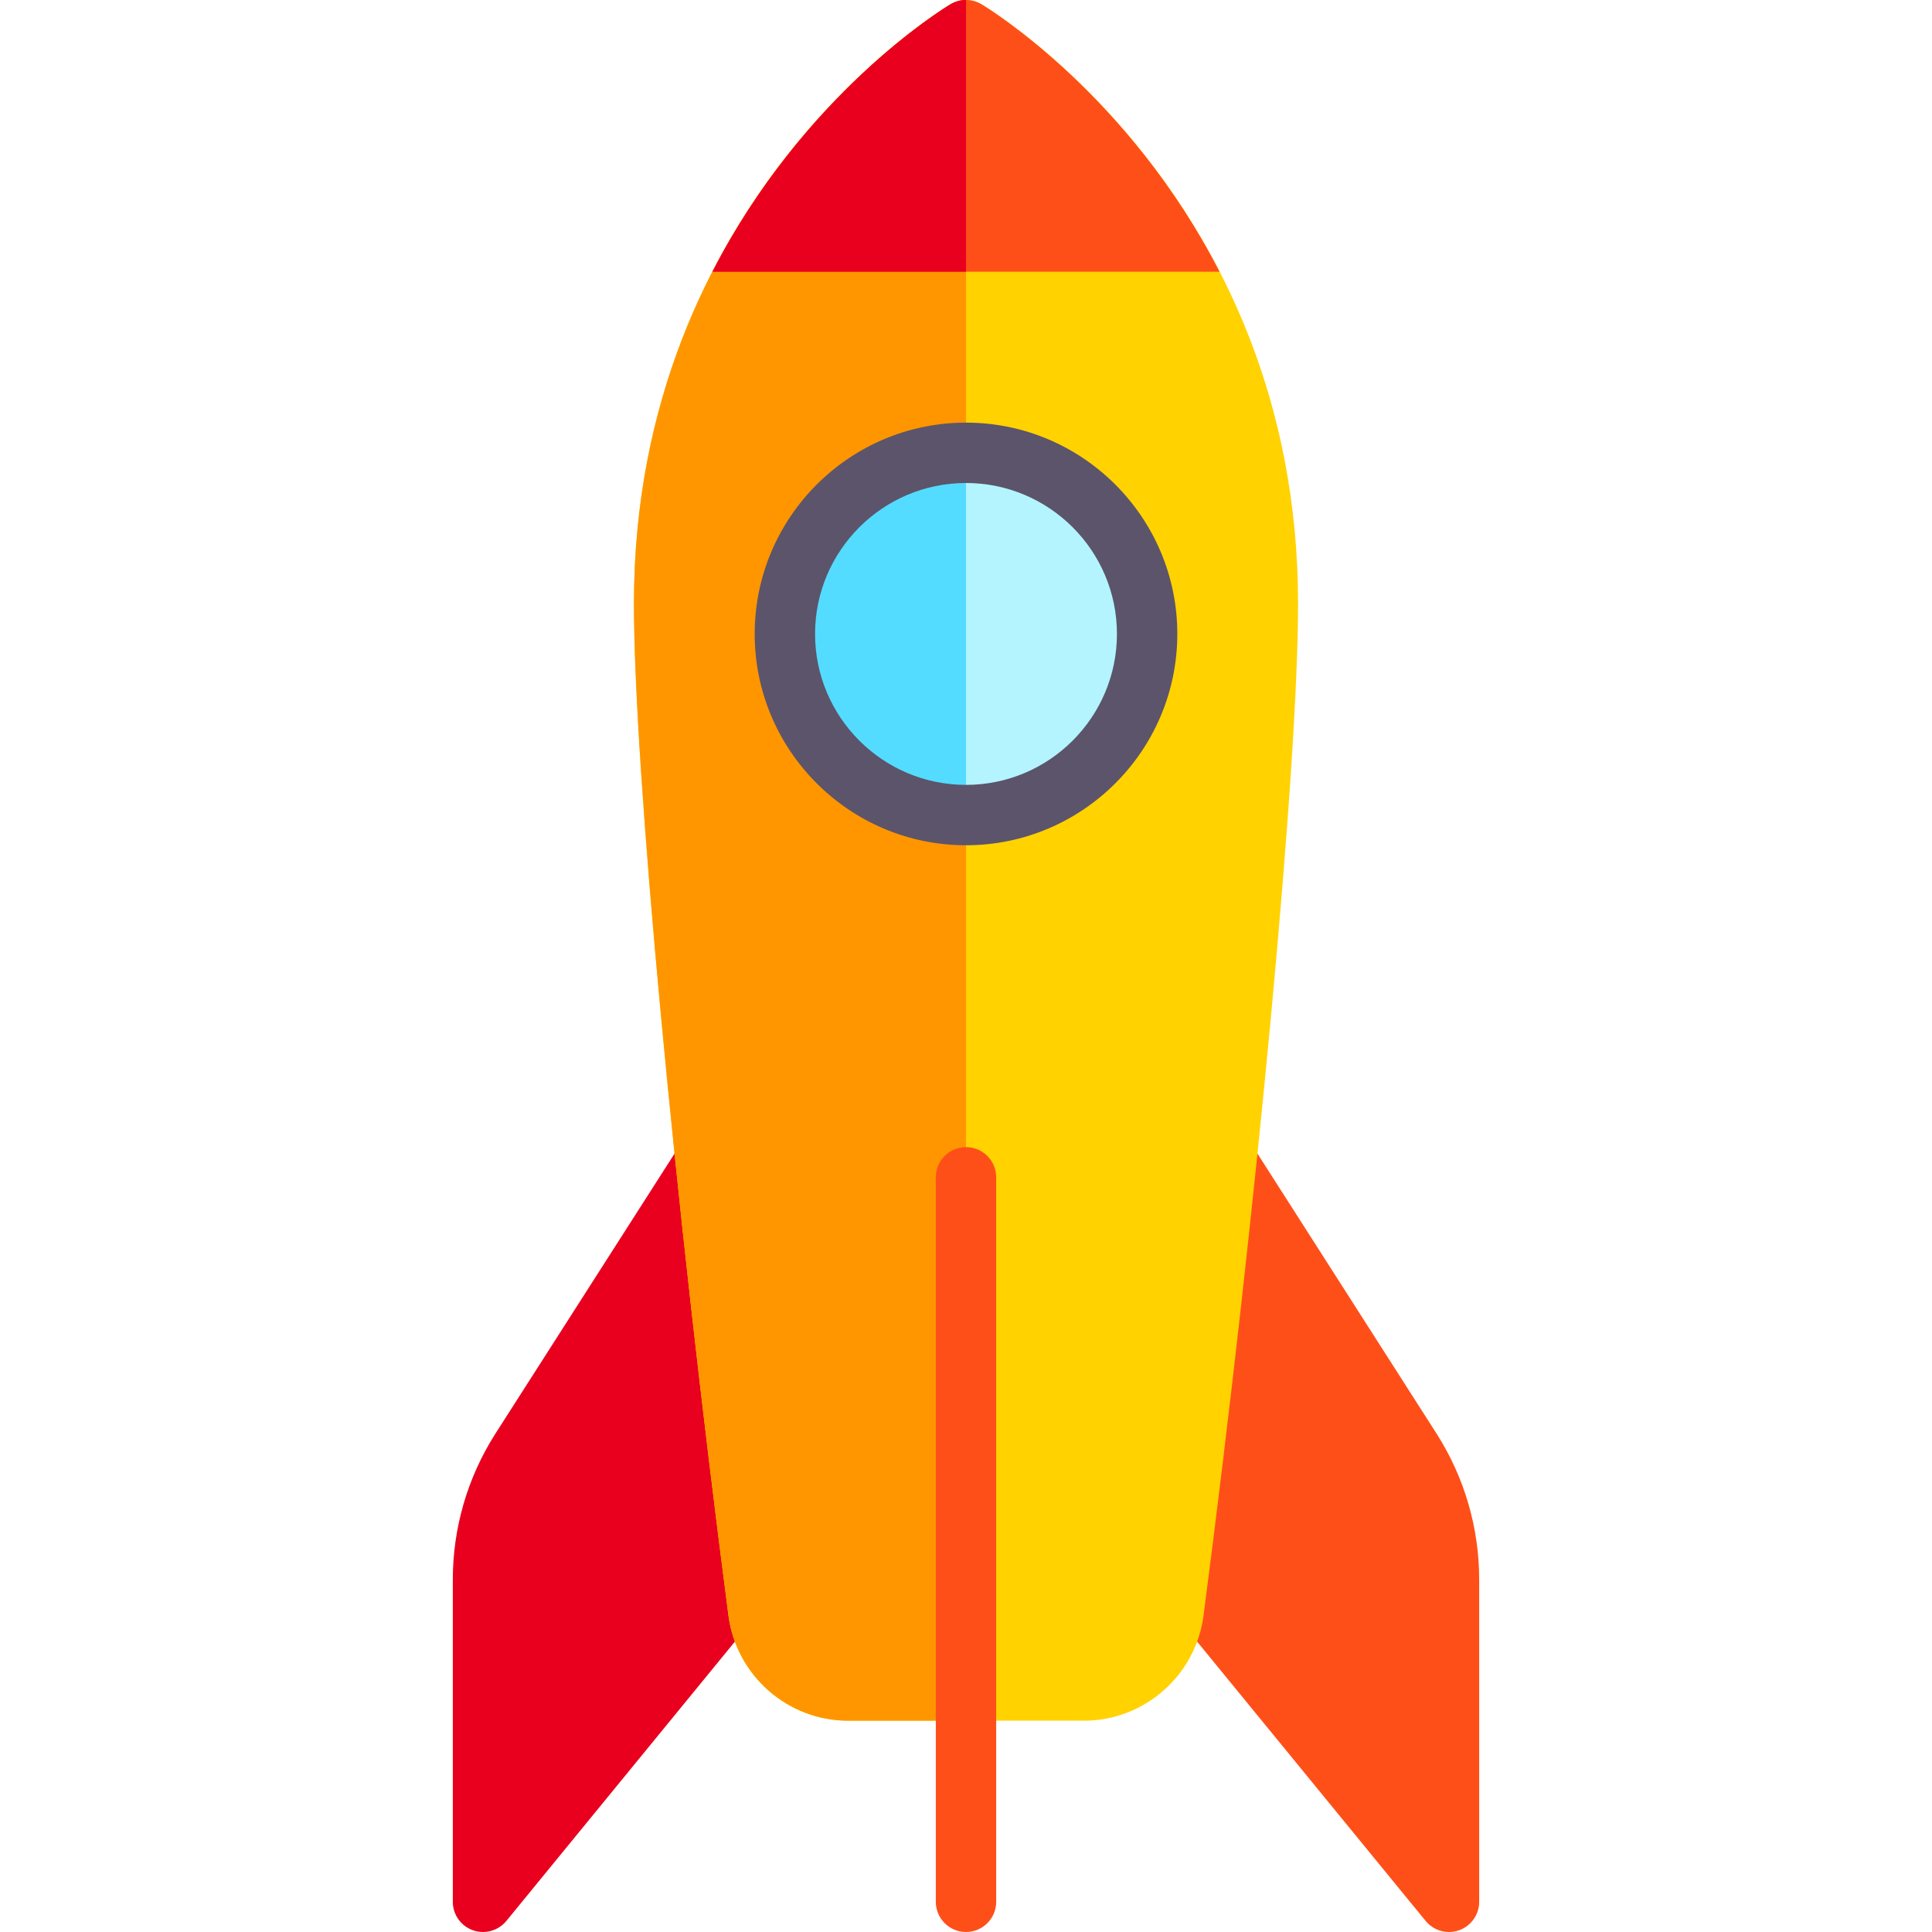
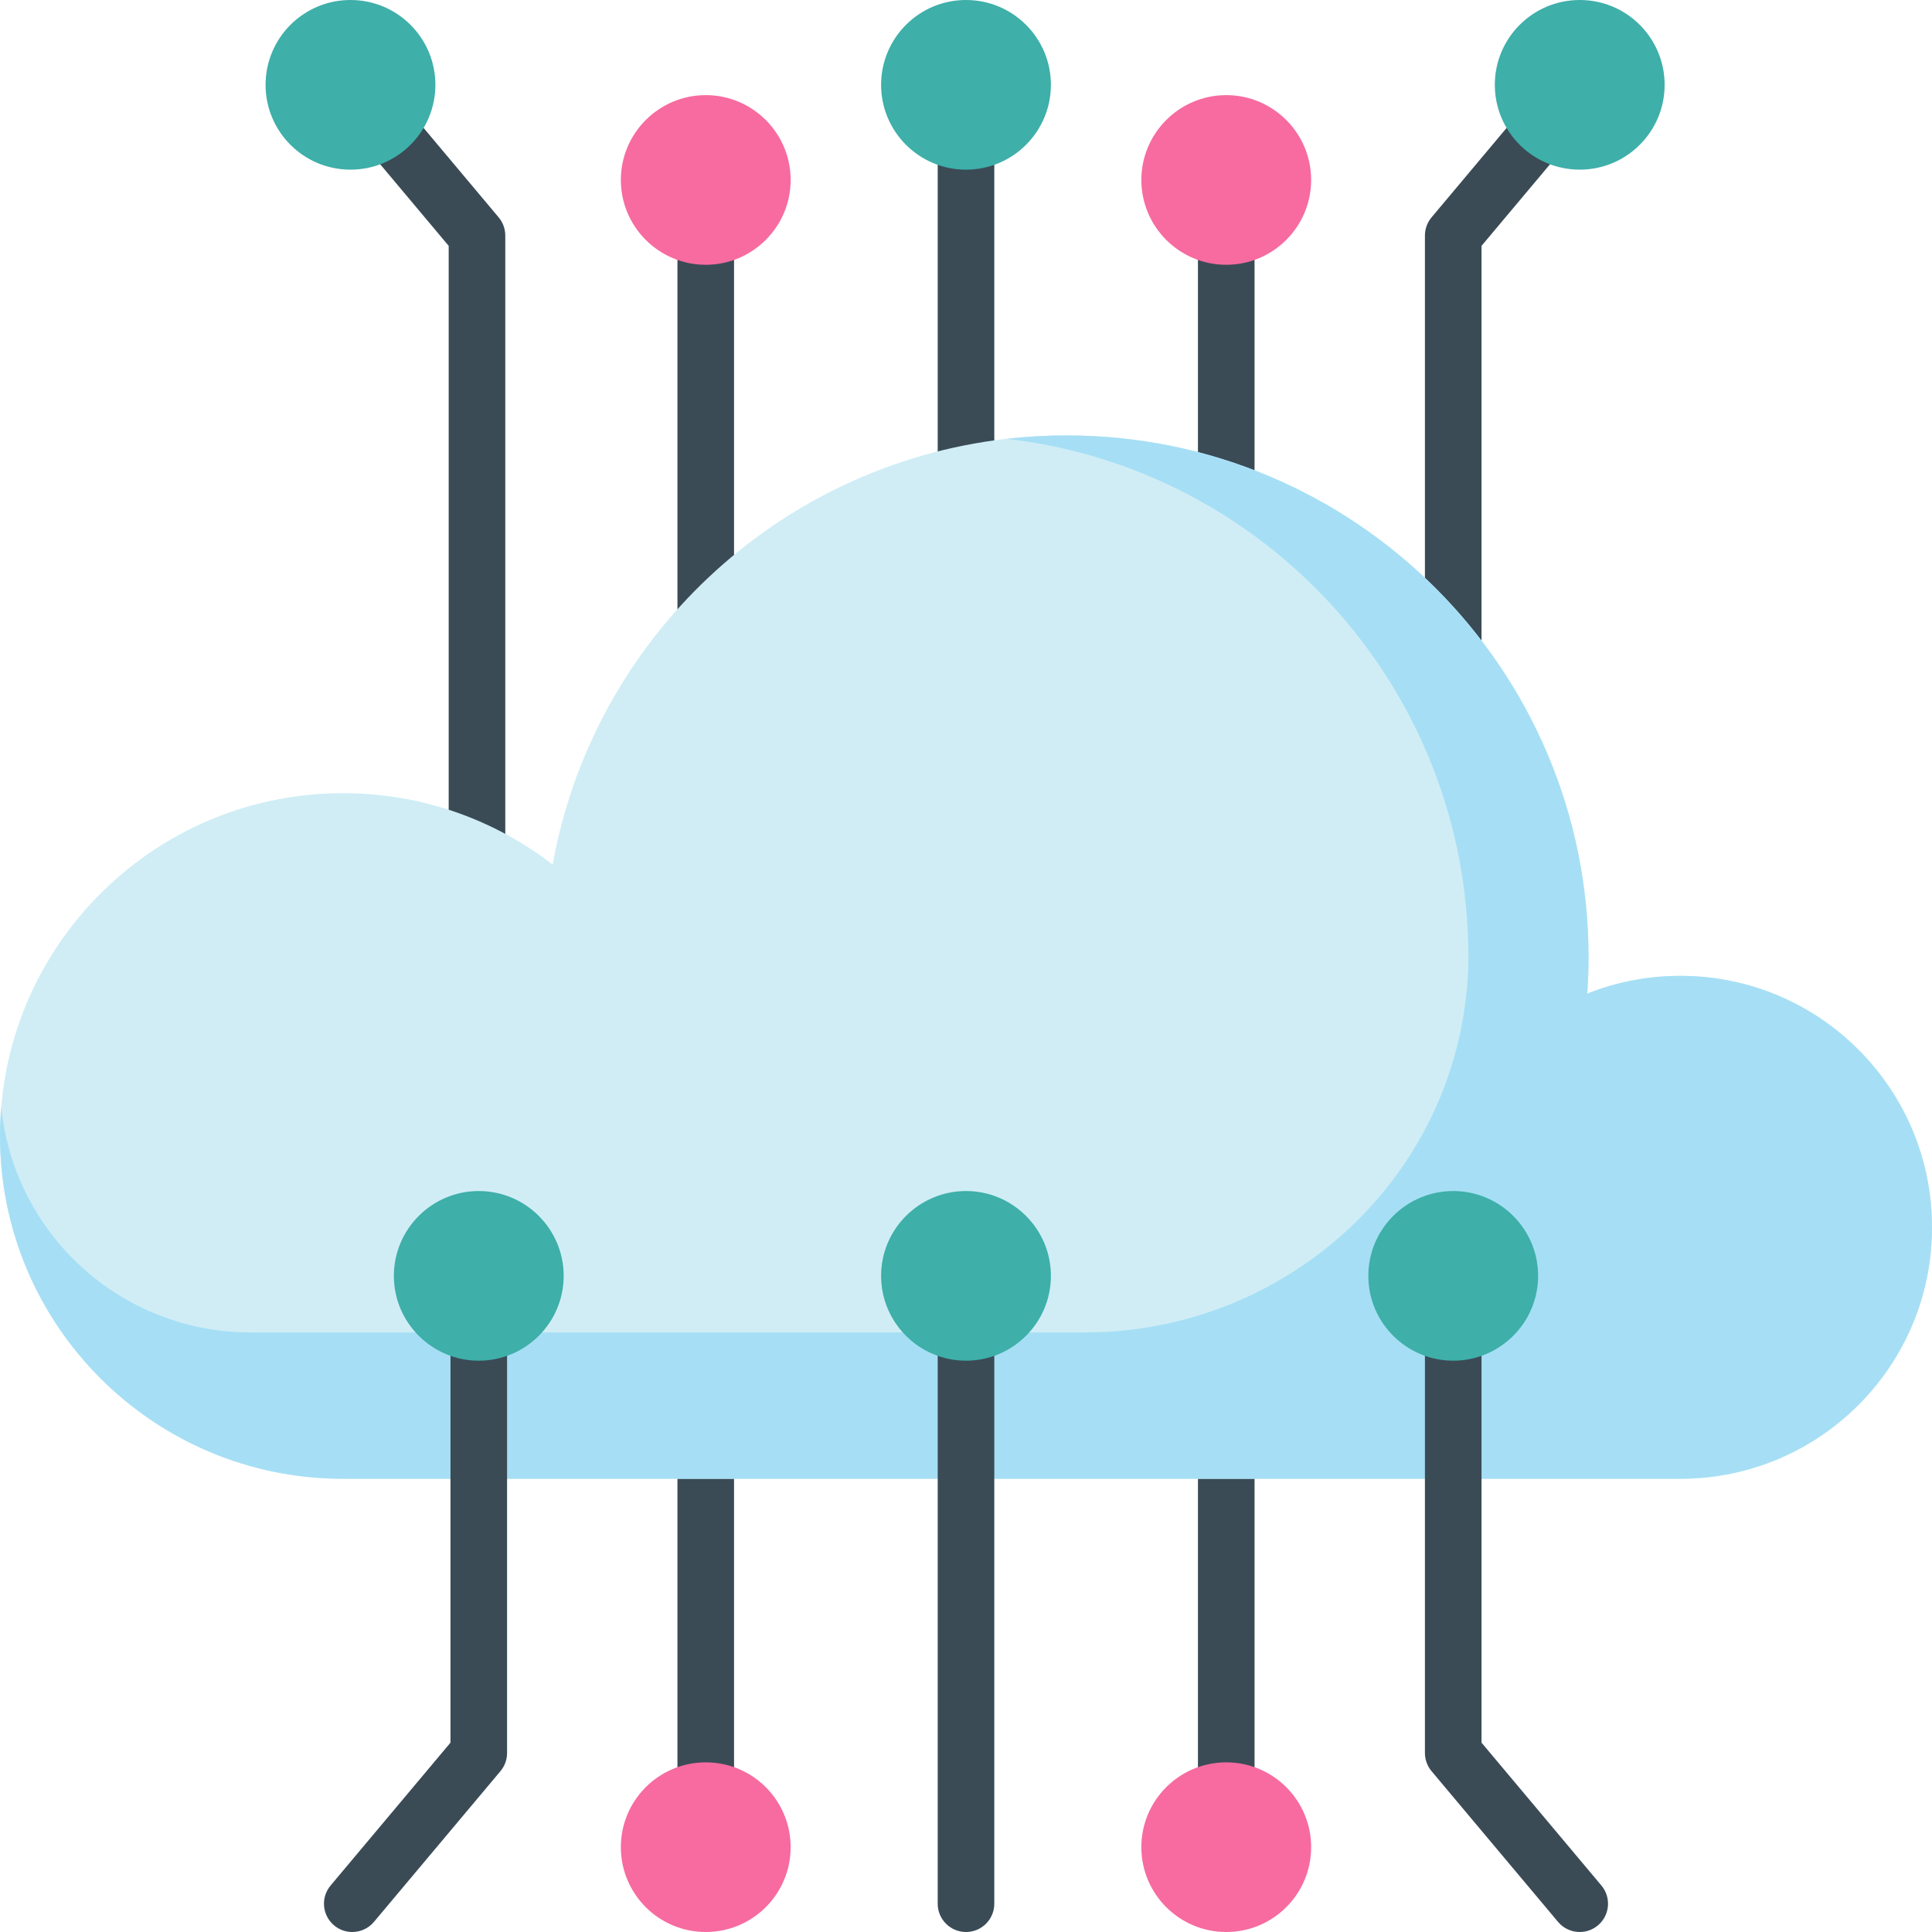
- <svg xmlns="http://www.w3.org/2000/svg" version="1.1" id="Capa_1" x="0px" y="0px" viewBox="0 0 512.002 512.002" style="enable-background:new 0 0 512.002 512.002;" xml:space="preserve">
+ <svg xmlns="http://www.w3.org/2000/svg" id="Layer_1" enable-background="new 0 0 512 512" height="512" viewBox="0 0 512 512" width="512">
  <g>
    <g>
-       <g>
-         <path style="fill:#FF4F19;" d="M317.024,306.849c0.352-3.383,2.797-6.18,6.109-6.965c3.305-0.781,6.758,0.602,8.594,3.469     l49.016,76.629c7.367,11.57,11.258,24.937,11.258,38.656v85.363c0,3.383-2.125,6.398-5.312,7.535     c-0.875,0.312-1.789,0.465-2.688,0.465c-2.352,0-4.641-1.039-6.195-2.934l-70.32-85.949c-1.344-1.648-1.977-3.766-1.766-5.883     L317.024,306.849z" />
-       </g>
-       <g>
-         <path style="fill:#E9001E;" d="M194.977,306.849c-0.352-3.383-2.797-6.18-6.109-6.965c-3.305-0.781-6.758,0.602-8.594,3.469     l-49.016,76.629c-7.367,11.57-11.258,24.937-11.258,38.656v85.363c0,3.383,2.125,6.398,5.312,7.535     c0.875,0.312,1.789,0.465,2.688,0.465c2.352,0,4.641-1.039,6.195-2.934l70.32-85.949c1.344-1.648,1.977-3.766,1.766-5.883     L194.977,306.849z" />
-       </g>
-       <g>
-         <path style="fill:#FFD200;" d="M260.118,1.143c-2.531-1.523-5.703-1.523-8.234,0c-3.422,2.055-83.883,51.562-83.883,158.859     c0,43.324,10.766,158.594,25.047,268.125c2.07,15.891,15.703,27.875,31.695,27.875h62.516c15.992,0,29.625-11.984,31.695-27.875     c14.281-109.531,25.047-224.801,25.047-268.125C344.001,52.705,263.54,3.197,260.118,1.143z" />
-       </g>
-       <g>
-         <path style="fill:#FF9600;" d="M256.001,456.002h-31.258c-15.992,0-29.625-11.984-31.695-27.875     c-14.281-109.531-25.047-224.801-25.047-268.125c0-107.297,80.461-156.805,83.883-158.859c1.261-0.759,2.682-1.138,4.103-1.141     h0.015V456.002z" />
-       </g>
-       <g>
-         <circle style="fill:#53DCFF;" cx="256.001" cy="168.002" r="48" />
-       </g>
-       <g>
-         <g>
-           <path style="fill:#FF4F19;" d="M256.001,512.002c-4.422,0-8-3.582-8-8v-192c0-4.418,3.578-8,8-8s8,3.582,8,8v192      C264.001,508.42,260.423,512.002,256.001,512.002z" />
-         </g>
-       </g>
-       <g>
-         <path style="fill:#FF4F19;" d="M251.884,1.143c-2.288,1.374-38.98,23.989-63.071,70.859h134.376     c-24.091-46.87-60.783-69.486-63.071-70.859C257.587-0.381,254.415-0.381,251.884,1.143z" />
-       </g>
-       <g>
-         <path style="fill:#E9001E;" d="M256.001,0c-1.426,0-2.852,0.381-4.117,1.143c-2.288,1.374-38.98,23.989-63.071,70.859h67.188V0z" />
-       </g>
-       <g>
-         <path style="fill:#B3F4FF;" d="M304.001,168.002c0-26.51-21.49-48-48-48v96C282.511,216.002,304.001,194.512,304.001,168.002z" />
+       <g fill="#3a4b56">
+         <path d="m187.032 55.171c-4.142 0-7.5 3.358-7.5 7.5v116.737c0 4.142 3.358 7.5 7.5 7.5s7.5-3.358 7.5-7.5v-116.737c0-4.142-3.358-7.5-7.5-7.5z" />
+         <path d="m324.968 55.171c-4.142 0-7.5 3.358-7.5 7.5v91.77c0 4.142 3.358 7.5 7.5 7.5s7.5-3.358 7.5-7.5v-91.77c0-4.142-3.358-7.5-7.5-7.5z" />
+         <path d="m256 29.96c-4.142 0-7.5 3.358-7.5 7.5v115.531c0 4.142 3.358 7.5 7.5 7.5s7.5-3.358 7.5-7.5v-115.531c0-4.142-3.358-7.5-7.5-7.5z" />
+         <path d="m108.26 29.138c-2.663-3.173-7.394-3.587-10.566-.924-3.173 2.663-3.586 7.394-.924 10.566l22.136 26.376v181.824c0 4.142 3.358 7.5 7.5 7.5s7.5-3.358 7.5-7.5v-184.553c0-1.764-.622-3.471-1.755-4.821z" />
+         <path d="m413.831 28.214c-3.172-2.662-7.903-2.249-10.566.924l-23.891 28.468c-1.133 1.351-1.755 3.058-1.755 4.821v121.637c0 4.142 3.358 7.5 7.5 7.5s7.5-3.358 7.5-7.5v-118.907l22.136-26.376c2.662-3.173 2.248-7.904-.924-10.567z" />
      </g>
    </g>
+     <g fill="#3a4b56">
+       <path d="m187.032 370.303c-4.142 0-7.5 3.358-7.5 7.5v96.737c0 4.142 3.358 7.5 7.5 7.5s7.5-3.358 7.5-7.5v-96.737c0-4.142-3.358-7.5-7.5-7.5z" />
+       <path d="m324.968 370.303c-4.142 0-7.5 3.358-7.5 7.5v96.737c0 4.142 3.358 7.5 7.5 7.5s7.5-3.358 7.5-7.5v-96.737c0-4.142-3.358-7.5-7.5-7.5z" />
+     </g>
+     <path d="m512 325.25c0 36.81-29.86 66.64-66.69 66.64h-354.4c-50.21 0-90.91-40.67-90.91-90.84 0-2.6.11-5.18.33-7.72 3.91-46.57 42.97-83.13 90.58-83.13 20.92 0 40.19 7.06 55.55 18.93 10.67-59.56 59.49-105.89 120.3-112.84 5.21-.59 10.51-.9 15.88-.9 76.4 0 138.34 61.9 138.34 138.25 0 3.26-.12 6.48-.34 9.68 7.63-3.04 15.96-4.71 24.67-4.71 36.83 0 66.69 29.84 66.69 66.64z" fill="#d0edf5" />
+     <path d="m445.31 258.61c-8.71 0-17.04 1.67-24.67 4.71.22-3.2.34-6.42.34-9.68 0-76.35-61.94-138.25-138.34-138.25-5.37 0-10.67.31-15.88.9 68.88 7.88 122.38 66.37 122.38 137.35 0 4.476-.351 9.004-1.008 13.548-7.173 49.572-50.46 85.912-100.549 85.912h-221.233c-34.42 0-62.72-26.22-66.02-59.77-.22 2.54-.33 5.12-.33 7.72 0 50.17 40.7 90.84 90.91 90.84h354.4c36.83 0 66.69-29.83 66.69-66.64 0-36.8-29.86-66.64-66.69-66.64z" fill="#a6dff5" />
+     <g fill="#3a4b56">
+       <path d="m126.881 345.597c-4.142 0-7.5 3.358-7.5 7.5v108.726l-31.77 37.855c-2.663 3.173-2.249 7.903.924 10.566 1.405 1.179 3.116 1.755 4.817 1.755 2.14 0 4.266-.911 5.749-2.679l33.525-39.947c1.133-1.351 1.755-3.058 1.755-4.821v-111.455c0-4.142-3.358-7.5-7.5-7.5z" />
+       <path d="m424.389 499.679-31.77-37.855v-108.727c0-4.142-3.358-7.5-7.5-7.5s-7.5 3.358-7.5 7.5v111.456c0 1.764.622 3.471 1.755 4.821l33.525 39.947c1.484 1.768 3.609 2.679 5.749 2.679 1.701 0 3.412-.576 4.817-1.755 3.173-2.663 3.586-7.393.924-10.566z" />
+       <path d="m256 345.597c-4.142 0-7.5 3.358-7.5 7.5v151.403c0 4.142 3.358 7.5 7.5 7.5s7.5-3.358 7.5-7.5v-151.403c0-4.142-3.358-7.5-7.5-7.5z" />
+     </g>
    <g>
-       <g>
-         <path style="fill:#5C546A;" d="M256.001,224.002c-30.875,0-56-25.121-56-56s25.125-56,56-56s56,25.121,56,56     S286.876,224.002,256.001,224.002z M256.001,128.002c-22.055,0-40,17.945-40,40s17.945,40,40,40s40-17.945,40-40     S278.056,128.002,256.001,128.002z" />
+       <path d="m126.881 315.637c-12.407 0-22.5 10.084-22.5 22.48s10.093 22.48 22.5 22.48 22.5-10.084 22.5-22.48-10.093-22.48-22.5-22.48z" fill="#3eafa9" />
+       <path d="m256 315.637c-12.407 0-22.5 10.084-22.5 22.48s10.093 22.48 22.5 22.48 22.5-10.084 22.5-22.48-10.093-22.48-22.5-22.48z" fill="#3eafa9" />
+       <path d="m385.119 315.637c-12.407 0-22.5 10.084-22.5 22.48s10.093 22.48 22.5 22.48 22.5-10.084 22.5-22.48-10.094-22.48-22.5-22.48z" fill="#3eafa9" />
+       <g fill="#f76ba0">
+         <ellipse cx="187.032" cy="489.52" rx="22.5" ry="22.48" />
+         <ellipse cx="324.968" cy="489.52" rx="22.5" ry="22.48" />
+         <path d="m187.032 25.21c-12.407 0-22.5 10.084-22.5 22.48s10.093 22.48 22.5 22.48 22.5-10.084 22.5-22.48c0-12.395-10.093-22.48-22.5-22.48z" />
+         <path d="m324.968 25.21c-12.407 0-22.5 10.084-22.5 22.48s10.093 22.48 22.5 22.48 22.5-10.084 22.5-22.48c0-12.395-10.093-22.48-22.5-22.48z" />
      </g>
+       <ellipse cx="256" cy="22.48" fill="#3eafa9" rx="22.5" ry="22.48" />
+       <ellipse cx="92.881" cy="22.48" fill="#3eafa9" rx="22.5" ry="22.48" />
+       <ellipse cx="418.644" cy="22.48" fill="#3eafa9" rx="22.5" ry="22.48" />
    </g>
  </g>
-   <g>
- </g>
-   <g>
- </g>
-   <g>
- </g>
-   <g>
- </g>
-   <g>
- </g>
-   <g>
- </g>
-   <g>
- </g>
-   <g>
- </g>
-   <g>
- </g>
-   <g>
- </g>
-   <g>
- </g>
-   <g>
- </g>
-   <g>
- </g>
-   <g>
- </g>
-   <g>
- </g>
</svg>
